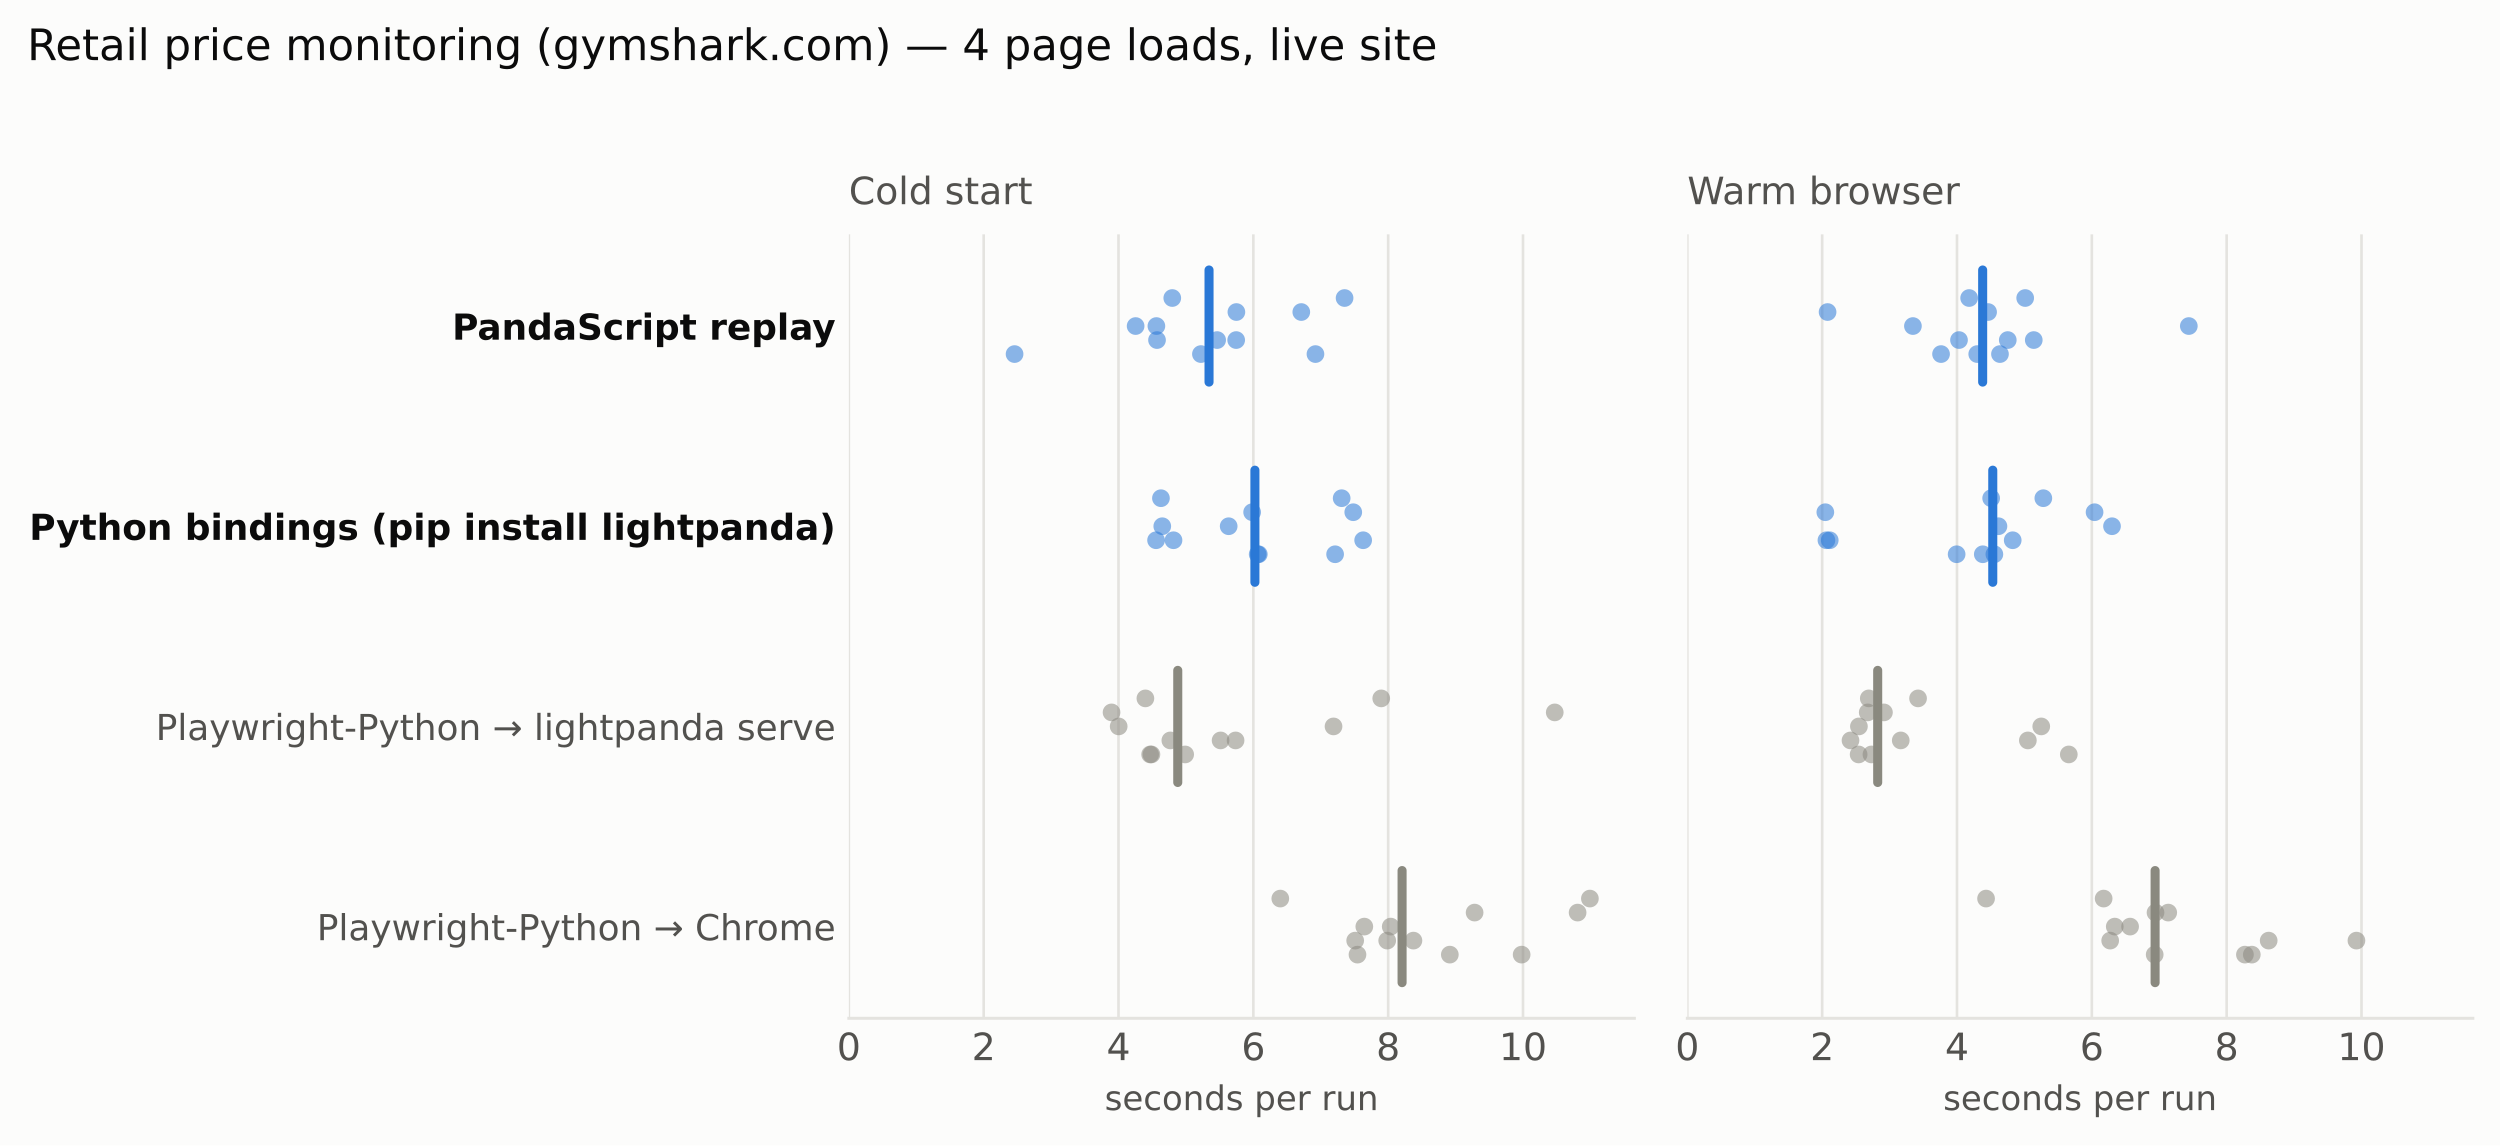
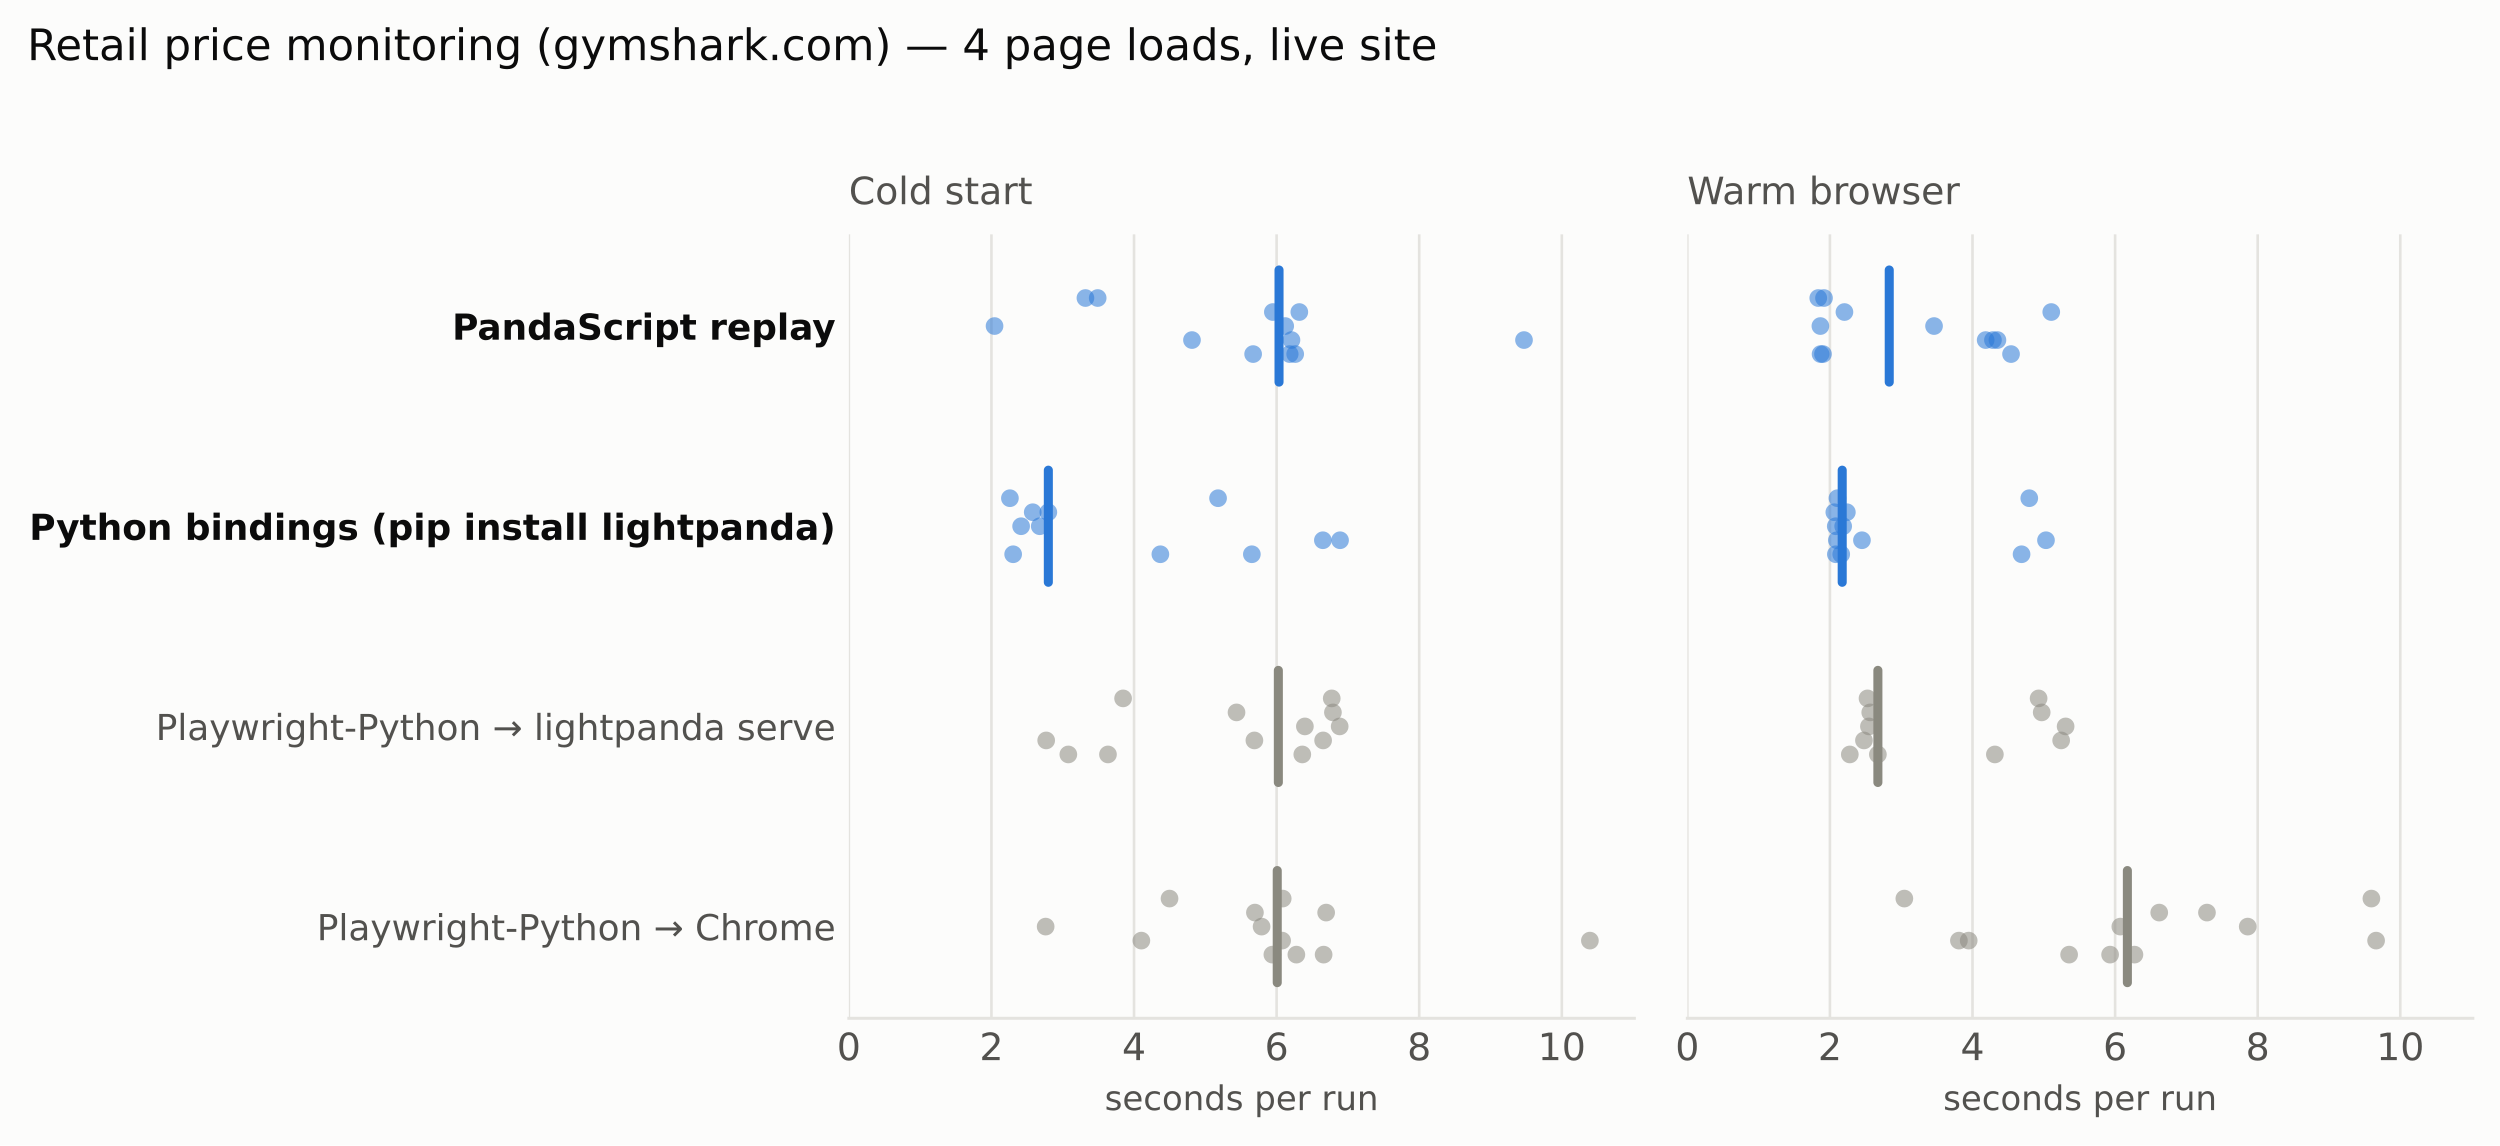
<svg xmlns="http://www.w3.org/2000/svg" xmlns:xlink="http://www.w3.org/1999/xlink" width="662.688pt" height="303.623pt" viewBox="0 0 662.688 303.623" version="1.1">
  <defs>
    <style type="text/css">*{stroke-linejoin: round; stroke-linecap: butt}</style>
  </defs>
  <g id="figure_1">
    <g id="patch_1">
      <path d="M 0 303.623  L 662.688 303.623  L 662.688 -0  L 0 -0  z " style="fill: #fcfcfb" />
    </g>
    <g id="axes_1">
      <g id="patch_2">
        <path d="M 225.008 269.922  L 433.228 269.922  L 433.228 62.124  L 225.008 62.124  z " style="fill: #fcfcfb" />
      </g>
      <g id="matplotlib.axis_1">
        <g id="xtick_1">
          <g id="line2d_1">
-             <path d="M 225.008 269.922  L 225.008 62.124  " clip-path="url(#p9baa07f2d0)" style="fill: none; stroke: #e4e3df; stroke-width: 0.7; stroke-linecap: square" />
+             <path d="M 225.008 269.922  L 225.008 62.124  " clip-path="url(#pe6d48abeb7)" style="fill: none; stroke: #e4e3df; stroke-width: 0.7; stroke-linecap: square" />
          </g>
          <g id="line2d_2" />
          <g id="text_1">
            <text style="font-size: 10px; font-family: 'DejaVu Sans', 'Bitstream Vera Sans', 'Computer Modern Sans Serif', 'Lucida Grande', 'Verdana', 'Geneva', 'Lucid', 'Arial', 'Helvetica', 'Avant Garde', sans-serif; text-anchor: middle; fill: #52514e" x="225.008" y="281.02" transform="rotate(-0 225.008 281.0195)">0</text>
          </g>
        </g>
        <g id="xtick_2">
          <g id="line2d_3">
-             <path d="M 260.749 269.922  L 260.749 62.124  " clip-path="url(#p9baa07f2d0)" style="fill: none; stroke: #e4e3df; stroke-width: 0.7; stroke-linecap: square" />
+             <path d="M 262.806 269.922  L 262.806 62.124  " clip-path="url(#pe6d48abeb7)" style="fill: none; stroke: #e4e3df; stroke-width: 0.7; stroke-linecap: square" />
          </g>
          <g id="line2d_4" />
          <g id="text_2">
-             <text style="font-size: 10px; font-family: 'DejaVu Sans', 'Bitstream Vera Sans', 'Computer Modern Sans Serif', 'Lucida Grande', 'Verdana', 'Geneva', 'Lucid', 'Arial', 'Helvetica', 'Avant Garde', sans-serif; text-anchor: middle; fill: #52514e" x="260.749" y="281.02" transform="rotate(-0 260.7485 281.0195)">2</text>
+             <text style="font-size: 10px; font-family: 'DejaVu Sans', 'Bitstream Vera Sans', 'Computer Modern Sans Serif', 'Lucida Grande', 'Verdana', 'Geneva', 'Lucid', 'Arial', 'Helvetica', 'Avant Garde', sans-serif; text-anchor: middle; fill: #52514e" x="262.806" y="281.02" transform="rotate(-0 262.8055 281.0195)">2</text>
          </g>
        </g>
        <g id="xtick_3">
          <g id="line2d_5">
-             <path d="M 296.489 269.922  L 296.489 62.124  " clip-path="url(#p9baa07f2d0)" style="fill: none; stroke: #e4e3df; stroke-width: 0.7; stroke-linecap: square" />
+             <path d="M 300.603 269.922  L 300.603 62.124  " clip-path="url(#pe6d48abeb7)" style="fill: none; stroke: #e4e3df; stroke-width: 0.7; stroke-linecap: square" />
          </g>
          <g id="line2d_6" />
          <g id="text_3">
-             <text style="font-size: 10px; font-family: 'DejaVu Sans', 'Bitstream Vera Sans', 'Computer Modern Sans Serif', 'Lucida Grande', 'Verdana', 'Geneva', 'Lucid', 'Arial', 'Helvetica', 'Avant Garde', sans-serif; text-anchor: middle; fill: #52514e" x="296.489" y="281.02" transform="rotate(-0 296.4891 281.0195)">4</text>
+             <text style="font-size: 10px; font-family: 'DejaVu Sans', 'Bitstream Vera Sans', 'Computer Modern Sans Serif', 'Lucida Grande', 'Verdana', 'Geneva', 'Lucid', 'Arial', 'Helvetica', 'Avant Garde', sans-serif; text-anchor: middle; fill: #52514e" x="300.603" y="281.02" transform="rotate(-0 300.6031 281.0195)">4</text>
          </g>
        </g>
        <g id="xtick_4">
          <g id="line2d_7">
-             <path d="M 332.23 269.922  L 332.23 62.124  " clip-path="url(#p9baa07f2d0)" style="fill: none; stroke: #e4e3df; stroke-width: 0.7; stroke-linecap: square" />
+             <path d="M 338.401 269.922  L 338.401 62.124  " clip-path="url(#pe6d48abeb7)" style="fill: none; stroke: #e4e3df; stroke-width: 0.7; stroke-linecap: square" />
          </g>
          <g id="line2d_8" />
          <g id="text_4">
-             <text style="font-size: 10px; font-family: 'DejaVu Sans', 'Bitstream Vera Sans', 'Computer Modern Sans Serif', 'Lucida Grande', 'Verdana', 'Geneva', 'Lucid', 'Arial', 'Helvetica', 'Avant Garde', sans-serif; text-anchor: middle; fill: #52514e" x="332.23" y="281.02" transform="rotate(-0 332.2296 281.0195)">6</text>
+             <text style="font-size: 10px; font-family: 'DejaVu Sans', 'Bitstream Vera Sans', 'Computer Modern Sans Serif', 'Lucida Grande', 'Verdana', 'Geneva', 'Lucid', 'Arial', 'Helvetica', 'Avant Garde', sans-serif; text-anchor: middle; fill: #52514e" x="338.401" y="281.02" transform="rotate(-0 338.4006 281.0195)">6</text>
          </g>
        </g>
        <g id="xtick_5">
          <g id="line2d_9">
-             <path d="M 367.97 269.922  L 367.97 62.124  " clip-path="url(#p9baa07f2d0)" style="fill: none; stroke: #e4e3df; stroke-width: 0.7; stroke-linecap: square" />
+             <path d="M 376.198 269.922  L 376.198 62.124  " clip-path="url(#pe6d48abeb7)" style="fill: none; stroke: #e4e3df; stroke-width: 0.7; stroke-linecap: square" />
          </g>
          <g id="line2d_10" />
          <g id="text_5">
-             <text style="font-size: 10px; font-family: 'DejaVu Sans', 'Bitstream Vera Sans', 'Computer Modern Sans Serif', 'Lucida Grande', 'Verdana', 'Geneva', 'Lucid', 'Arial', 'Helvetica', 'Avant Garde', sans-serif; text-anchor: middle; fill: #52514e" x="367.97" y="281.02" transform="rotate(-0 367.9702 281.0195)">8</text>
+             <text style="font-size: 10px; font-family: 'DejaVu Sans', 'Bitstream Vera Sans', 'Computer Modern Sans Serif', 'Lucida Grande', 'Verdana', 'Geneva', 'Lucid', 'Arial', 'Helvetica', 'Avant Garde', sans-serif; text-anchor: middle; fill: #52514e" x="376.198" y="281.02" transform="rotate(-0 376.1982 281.0195)">8</text>
          </g>
        </g>
        <g id="xtick_6">
          <g id="line2d_11">
-             <path d="M 403.711 269.922  L 403.711 62.124  " clip-path="url(#p9baa07f2d0)" style="fill: none; stroke: #e4e3df; stroke-width: 0.7; stroke-linecap: square" />
+             <path d="M 413.996 269.922  L 413.996 62.124  " clip-path="url(#pe6d48abeb7)" style="fill: none; stroke: #e4e3df; stroke-width: 0.7; stroke-linecap: square" />
          </g>
          <g id="line2d_12" />
          <g id="text_6">
-             <text style="font-size: 10px; font-family: 'DejaVu Sans', 'Bitstream Vera Sans', 'Computer Modern Sans Serif', 'Lucida Grande', 'Verdana', 'Geneva', 'Lucid', 'Arial', 'Helvetica', 'Avant Garde', sans-serif; text-anchor: middle; fill: #52514e" x="403.711" y="281.02" transform="rotate(-0 403.7107 281.0195)">10</text>
+             <text style="font-size: 10px; font-family: 'DejaVu Sans', 'Bitstream Vera Sans', 'Computer Modern Sans Serif', 'Lucida Grande', 'Verdana', 'Geneva', 'Lucid', 'Arial', 'Helvetica', 'Avant Garde', sans-serif; text-anchor: middle; fill: #52514e" x="413.996" y="281.02" transform="rotate(-0 413.9957 281.0195)">10</text>
          </g>
        </g>
        <g id="text_7">
          <text style="font-size: 9px; font-family: 'DejaVu Sans', 'Bitstream Vera Sans', 'Computer Modern Sans Serif', 'Lucida Grande', 'Verdana', 'Geneva', 'Lucid', 'Arial', 'Helvetica', 'Avant Garde', sans-serif; text-anchor: middle; fill: #52514e" x="329.118" y="294.26" transform="rotate(-0 329.118 294.2605)">seconds per run</text>
        </g>
      </g>
      <g id="matplotlib.axis_2">
        <g id="ytick_1">
          <g id="line2d_13" />
          <g id="text_8">
            <text style="font-size: 9.5px; font-family: 'DejaVu Sans', 'Bitstream Vera Sans', 'Computer Modern Sans Serif', 'Lucida Grande', 'Verdana', 'Geneva', 'Lucid', 'Arial', 'Helvetica', 'Avant Garde', sans-serif; text-anchor: end; fill: #52514e" x="221.508" y="249.228" transform="rotate(-0 221.508 249.2279)">Playwright-Python → Chrome</text>
          </g>
        </g>
        <g id="ytick_2">
          <g id="line2d_14" />
          <g id="text_9">
            <text style="font-size: 9.5px; font-family: 'DejaVu Sans', 'Bitstream Vera Sans', 'Computer Modern Sans Serif', 'Lucida Grande', 'Verdana', 'Geneva', 'Lucid', 'Arial', 'Helvetica', 'Avant Garde', sans-serif; text-anchor: end; fill: #52514e" x="221.508" y="196.164" transform="rotate(-0 221.508 196.1641)">Playwright-Python → lightpanda serve</text>
          </g>
        </g>
        <g id="ytick_3">
          <g id="line2d_15" />
          <g id="text_10">
            <text style="font-weight: 700; font-size: 9.5px; font-family: 'DejaVu Sans', 'Bitstream Vera Sans', 'Computer Modern Sans Serif', 'Lucida Grande', 'Verdana', 'Geneva', 'Lucid', 'Arial', 'Helvetica', 'Avant Garde', sans-serif; text-anchor: end; fill: #0b0b0b" x="221.508" y="143.1" transform="rotate(-0 221.508 143.1003)">Python bindings (pip install lightpanda)</text>
          </g>
        </g>
        <g id="ytick_4">
          <g id="line2d_16" />
          <g id="text_11">
            <text style="font-weight: 700; font-size: 9.5px; font-family: 'DejaVu Sans', 'Bitstream Vera Sans', 'Computer Modern Sans Serif', 'Lucida Grande', 'Verdana', 'Geneva', 'Lucid', 'Arial', 'Helvetica', 'Avant Garde', sans-serif; text-anchor: end; fill: #0b0b0b" x="221.508" y="90.036" transform="rotate(-0 221.508 90.03648)">PandaScript replay</text>
          </g>
        </g>
      </g>
      <g id="patch_3">
        <path d="M 225.008 269.922  L 433.228 269.922  " style="fill: none; stroke: #e4e3df; stroke-width: 0.8; stroke-linejoin: miter; stroke-linecap: square" />
      </g>
      <g id="PathCollection_1">
        <defs>
-           <path id="m3f0695584e" d="M 0 2.345  C 0.622 2.345 1.219 2.098 1.658 1.658  C 2.098 1.219 2.345 0.622 2.345 0  C 2.345 -0.622 2.098 -1.219 1.658 -1.658  C 1.219 -2.098 0.622 -2.345 0 -2.345  C -0.622 -2.345 -1.219 -2.098 -1.658 -1.658  C -2.098 -1.219 -2.345 -0.622 -2.345 0  C -2.345 0.622 -2.098 1.219 -1.658 1.658  C -1.219 2.098 -0.622 2.345 0 2.345  z " />
+           <path id="m9daadef473" d="M 0 2.345  C 0.622 2.345 1.219 2.098 1.658 1.658  C 2.098 1.219 2.345 0.622 2.345 0  C 2.345 -0.622 2.098 -1.219 1.658 -1.658  C 1.219 -2.098 0.622 -2.345 0 -2.345  C -0.622 -2.345 -1.219 -2.098 -1.658 -1.658  C -2.098 -1.219 -2.345 -0.622 -2.345 0  C -2.345 0.622 -2.098 1.219 -1.658 1.658  C -1.219 2.098 -0.622 2.345 0 2.345  z " />
        </defs>
-         <g clip-path="url(#p9baa07f2d0)">
-           <use xlink:href="#m3f0695584e" x="384.313" y="253.048" style="fill: #8a897f; fill-opacity: 0.55" />
-           <use xlink:href="#m3f0695584e" x="359.224" y="249.333" style="fill: #8a897f; fill-opacity: 0.55" />
-           <use xlink:href="#m3f0695584e" x="361.646" y="245.619" style="fill: #8a897f; fill-opacity: 0.55" />
-           <use xlink:href="#m3f0695584e" x="418.183" y="241.904" style="fill: #8a897f; fill-opacity: 0.55" />
-           <use xlink:href="#m3f0695584e" x="421.442" y="238.19" style="fill: #8a897f; fill-opacity: 0.55" />
-           <use xlink:href="#m3f0695584e" x="359.836" y="253.048" style="fill: #8a897f; fill-opacity: 0.55" />
-           <use xlink:href="#m3f0695584e" x="367.713" y="249.333" style="fill: #8a897f; fill-opacity: 0.55" />
-           <use xlink:href="#m3f0695584e" x="368.647" y="245.619" style="fill: #8a897f; fill-opacity: 0.55" />
-           <use xlink:href="#m3f0695584e" x="390.88" y="241.904" style="fill: #8a897f; fill-opacity: 0.55" />
-           <use xlink:href="#m3f0695584e" x="339.375" y="238.19" style="fill: #8a897f; fill-opacity: 0.55" />
-           <use xlink:href="#m3f0695584e" x="403.351" y="253.048" style="fill: #8a897f; fill-opacity: 0.55" />
-           <use xlink:href="#m3f0695584e" x="374.666" y="249.333" style="fill: #8a897f; fill-opacity: 0.55" />
+         <g clip-path="url(#pe6d48abeb7)">
+           <use xlink:href="#m9daadef473" x="337.274" y="253.048" style="fill: #8a897f; fill-opacity: 0.55" />
+           <use xlink:href="#m9daadef473" x="421.442" y="249.333" style="fill: #8a897f; fill-opacity: 0.55" />
+           <use xlink:href="#m9daadef473" x="334.413" y="245.619" style="fill: #8a897f; fill-opacity: 0.55" />
+           <use xlink:href="#m9daadef473" x="332.649" y="241.904" style="fill: #8a897f; fill-opacity: 0.55" />
+           <use xlink:href="#m9daadef473" x="340.013" y="238.19" style="fill: #8a897f; fill-opacity: 0.55" />
+           <use xlink:href="#m9daadef473" x="350.859" y="253.048" style="fill: #8a897f; fill-opacity: 0.55" />
+           <use xlink:href="#m9daadef473" x="302.547" y="249.333" style="fill: #8a897f; fill-opacity: 0.55" />
+           <use xlink:href="#m9daadef473" x="277.177" y="245.619" style="fill: #8a897f; fill-opacity: 0.55" />
+           <use xlink:href="#m9daadef473" x="351.529" y="241.904" style="fill: #8a897f; fill-opacity: 0.55" />
+           <use xlink:href="#m9daadef473" x="310.013" y="238.19" style="fill: #8a897f; fill-opacity: 0.55" />
+           <use xlink:href="#m9daadef473" x="343.637" y="253.048" style="fill: #8a897f; fill-opacity: 0.55" />
+           <use xlink:href="#m9daadef473" x="339.854" y="249.333" style="fill: #8a897f; fill-opacity: 0.55" />
        </g>
      </g>
      <g id="PathCollection_2">
-         <g clip-path="url(#p9baa07f2d0)">
-           <use xlink:href="#m3f0695584e" x="304.872" y="199.984" style="fill: #8a897f; fill-opacity: 0.55" />
-           <use xlink:href="#m3f0695584e" x="323.548" y="196.269" style="fill: #8a897f; fill-opacity: 0.55" />
-           <use xlink:href="#m3f0695584e" x="353.485" y="192.555" style="fill: #8a897f; fill-opacity: 0.55" />
-           <use xlink:href="#m3f0695584e" x="412.123" y="188.84" style="fill: #8a897f; fill-opacity: 0.55" />
-           <use xlink:href="#m3f0695584e" x="303.615" y="185.126" style="fill: #8a897f; fill-opacity: 0.55" />
-           <use xlink:href="#m3f0695584e" x="314.159" y="199.984" style="fill: #8a897f; fill-opacity: 0.55" />
-           <use xlink:href="#m3f0695584e" x="310.23" y="196.269" style="fill: #8a897f; fill-opacity: 0.55" />
-           <use xlink:href="#m3f0695584e" x="296.534" y="192.555" style="fill: #8a897f; fill-opacity: 0.55" />
-           <use xlink:href="#m3f0695584e" x="294.645" y="188.84" style="fill: #8a897f; fill-opacity: 0.55" />
-           <use xlink:href="#m3f0695584e" x="366.134" y="185.126" style="fill: #8a897f; fill-opacity: 0.55" />
-           <use xlink:href="#m3f0695584e" x="305.218" y="199.984" style="fill: #8a897f; fill-opacity: 0.55" />
-           <use xlink:href="#m3f0695584e" x="327.52" y="196.269" style="fill: #8a897f; fill-opacity: 0.55" />
+         <g clip-path="url(#pe6d48abeb7)">
+           <use xlink:href="#m9daadef473" x="345.205" y="199.984" style="fill: #8a897f; fill-opacity: 0.55" />
+           <use xlink:href="#m9daadef473" x="350.726" y="196.269" style="fill: #8a897f; fill-opacity: 0.55" />
+           <use xlink:href="#m9daadef473" x="355.116" y="192.555" style="fill: #8a897f; fill-opacity: 0.55" />
+           <use xlink:href="#m9daadef473" x="327.77" y="188.84" style="fill: #8a897f; fill-opacity: 0.55" />
+           <use xlink:href="#m9daadef473" x="353.01" y="185.126" style="fill: #8a897f; fill-opacity: 0.55" />
+           <use xlink:href="#m9daadef473" x="283.19" y="199.984" style="fill: #8a897f; fill-opacity: 0.55" />
+           <use xlink:href="#m9daadef473" x="277.319" y="196.269" style="fill: #8a897f; fill-opacity: 0.55" />
+           <use xlink:href="#m9daadef473" x="345.892" y="192.555" style="fill: #8a897f; fill-opacity: 0.55" />
+           <use xlink:href="#m9daadef473" x="353.325" y="188.84" style="fill: #8a897f; fill-opacity: 0.55" />
+           <use xlink:href="#m9daadef473" x="297.705" y="185.126" style="fill: #8a897f; fill-opacity: 0.55" />
+           <use xlink:href="#m9daadef473" x="293.696" y="199.984" style="fill: #8a897f; fill-opacity: 0.55" />
+           <use xlink:href="#m9daadef473" x="332.511" y="196.269" style="fill: #8a897f; fill-opacity: 0.55" />
        </g>
      </g>
      <g id="PathCollection_3">
        <defs>
-           <path id="m791eb557fd" d="M 0 2.345  C 0.622 2.345 1.219 2.098 1.658 1.658  C 2.098 1.219 2.345 0.622 2.345 0  C 2.345 -0.622 2.098 -1.219 1.658 -1.658  C 1.219 -2.098 0.622 -2.345 0 -2.345  C -0.622 -2.345 -1.219 -2.098 -1.658 -1.658  C -2.098 -1.219 -2.345 -0.622 -2.345 0  C -2.345 0.622 -2.098 1.219 -1.658 1.658  C -1.219 2.098 -0.622 2.345 0 2.345  z " />
+           <path id="m579a0f3037" d="M 0 2.345  C 0.622 2.345 1.219 2.098 1.658 1.658  C 2.098 1.219 2.345 0.622 2.345 0  C 2.345 -0.622 2.098 -1.219 1.658 -1.658  C 1.219 -2.098 0.622 -2.345 0 -2.345  C -0.622 -2.345 -1.219 -2.098 -1.658 -1.658  C -2.098 -1.219 -2.345 -0.622 -2.345 0  C -2.345 0.622 -2.098 1.219 -1.658 1.658  C -1.219 2.098 -0.622 2.345 0 2.345  z " />
        </defs>
-         <g clip-path="url(#p9baa07f2d0)">
-           <use xlink:href="#m791eb557fd" x="333.679" y="146.92" style="fill: #2a78d6; fill-opacity: 0.55" />
-           <use xlink:href="#m791eb557fd" x="306.446" y="143.206" style="fill: #2a78d6; fill-opacity: 0.55" />
-           <use xlink:href="#m791eb557fd" x="308.089" y="139.491" style="fill: #2a78d6; fill-opacity: 0.55" />
-           <use xlink:href="#m791eb557fd" x="331.911" y="135.777" style="fill: #2a78d6; fill-opacity: 0.55" />
-           <use xlink:href="#m791eb557fd" x="307.738" y="132.062" style="fill: #2a78d6; fill-opacity: 0.55" />
-           <use xlink:href="#m791eb557fd" x="353.905" y="146.92" style="fill: #2a78d6; fill-opacity: 0.55" />
-           <use xlink:href="#m791eb557fd" x="311.067" y="143.206" style="fill: #2a78d6; fill-opacity: 0.55" />
-           <use xlink:href="#m791eb557fd" x="325.693" y="139.491" style="fill: #2a78d6; fill-opacity: 0.55" />
-           <use xlink:href="#m791eb557fd" x="358.715" y="135.777" style="fill: #2a78d6; fill-opacity: 0.55" />
-           <use xlink:href="#m791eb557fd" x="355.642" y="132.062" style="fill: #2a78d6; fill-opacity: 0.55" />
-           <use xlink:href="#m791eb557fd" x="333.376" y="146.92" style="fill: #2a78d6; fill-opacity: 0.55" />
-           <use xlink:href="#m791eb557fd" x="361.341" y="143.206" style="fill: #2a78d6; fill-opacity: 0.55" />
+         <g clip-path="url(#pe6d48abeb7)">
+           <use xlink:href="#m579a0f3037" x="331.835" y="146.92" style="fill: #2a78d6; fill-opacity: 0.55" />
+           <use xlink:href="#m579a0f3037" x="350.66" y="143.206" style="fill: #2a78d6; fill-opacity: 0.55" />
+           <use xlink:href="#m579a0f3037" x="275.612" y="139.491" style="fill: #2a78d6; fill-opacity: 0.55" />
+           <use xlink:href="#m579a0f3037" x="273.752" y="135.777" style="fill: #2a78d6; fill-opacity: 0.55" />
+           <use xlink:href="#m579a0f3037" x="322.877" y="132.062" style="fill: #2a78d6; fill-opacity: 0.55" />
+           <use xlink:href="#m579a0f3037" x="307.586" y="146.92" style="fill: #2a78d6; fill-opacity: 0.55" />
+           <use xlink:href="#m579a0f3037" x="355.214" y="143.206" style="fill: #2a78d6; fill-opacity: 0.55" />
+           <use xlink:href="#m579a0f3037" x="270.674" y="139.491" style="fill: #2a78d6; fill-opacity: 0.55" />
+           <use xlink:href="#m579a0f3037" x="277.888" y="135.777" style="fill: #2a78d6; fill-opacity: 0.55" />
+           <use xlink:href="#m579a0f3037" x="267.703" y="132.062" style="fill: #2a78d6; fill-opacity: 0.55" />
+           <use xlink:href="#m579a0f3037" x="268.563" y="146.92" style="fill: #2a78d6; fill-opacity: 0.55" />
        </g>
      </g>
      <g id="PathCollection_4">
-         <g clip-path="url(#p9baa07f2d0)">
-           <use xlink:href="#m791eb557fd" x="348.694" y="93.856" style="fill: #2a78d6; fill-opacity: 0.55" />
-           <use xlink:href="#m791eb557fd" x="322.633" y="90.142" style="fill: #2a78d6; fill-opacity: 0.55" />
-           <use xlink:href="#m791eb557fd" x="301.025" y="86.427" style="fill: #2a78d6; fill-opacity: 0.55" />
-           <use xlink:href="#m791eb557fd" x="344.941" y="82.713" style="fill: #2a78d6; fill-opacity: 0.55" />
-           <use xlink:href="#m791eb557fd" x="310.74" y="78.998" style="fill: #2a78d6; fill-opacity: 0.55" />
-           <use xlink:href="#m791eb557fd" x="268.938" y="93.856" style="fill: #2a78d6; fill-opacity: 0.55" />
-           <use xlink:href="#m791eb557fd" x="306.696" y="90.142" style="fill: #2a78d6; fill-opacity: 0.55" />
-           <use xlink:href="#m791eb557fd" x="306.53" y="86.427" style="fill: #2a78d6; fill-opacity: 0.55" />
-           <use xlink:href="#m791eb557fd" x="327.736" y="82.713" style="fill: #2a78d6; fill-opacity: 0.55" />
-           <use xlink:href="#m791eb557fd" x="356.414" y="78.998" style="fill: #2a78d6; fill-opacity: 0.55" />
-           <use xlink:href="#m791eb557fd" x="318.337" y="93.856" style="fill: #2a78d6; fill-opacity: 0.55" />
-           <use xlink:href="#m791eb557fd" x="327.681" y="90.142" style="fill: #2a78d6; fill-opacity: 0.55" />
+         <g clip-path="url(#pe6d48abeb7)">
+           <use xlink:href="#m579a0f3037" x="343.323" y="93.856" style="fill: #2a78d6; fill-opacity: 0.55" />
+           <use xlink:href="#m579a0f3037" x="403.975" y="90.142" style="fill: #2a78d6; fill-opacity: 0.55" />
+           <use xlink:href="#m579a0f3037" x="340.674" y="86.427" style="fill: #2a78d6; fill-opacity: 0.55" />
+           <use xlink:href="#m579a0f3037" x="337.402" y="82.713" style="fill: #2a78d6; fill-opacity: 0.55" />
+           <use xlink:href="#m579a0f3037" x="287.719" y="78.998" style="fill: #2a78d6; fill-opacity: 0.55" />
+           <use xlink:href="#m579a0f3037" x="341.862" y="93.856" style="fill: #2a78d6; fill-opacity: 0.55" />
+           <use xlink:href="#m579a0f3037" x="315.964" y="90.142" style="fill: #2a78d6; fill-opacity: 0.55" />
+           <use xlink:href="#m579a0f3037" x="263.629" y="86.427" style="fill: #2a78d6; fill-opacity: 0.55" />
+           <use xlink:href="#m579a0f3037" x="344.417" y="82.713" style="fill: #2a78d6; fill-opacity: 0.55" />
+           <use xlink:href="#m579a0f3037" x="290.968" y="78.998" style="fill: #2a78d6; fill-opacity: 0.55" />
+           <use xlink:href="#m579a0f3037" x="332.174" y="93.856" style="fill: #2a78d6; fill-opacity: 0.55" />
+           <use xlink:href="#m579a0f3037" x="342.335" y="90.142" style="fill: #2a78d6; fill-opacity: 0.55" />
        </g>
      </g>
      <g id="text_12">
        <text style="font-size: 10px; font-family: 'DejaVu Sans', 'Bitstream Vera Sans', 'Computer Modern Sans Serif', 'Lucida Grande', 'Verdana', 'Geneva', 'Lucid', 'Arial', 'Helvetica', 'Avant Garde', sans-serif; text-anchor: start; fill: #52514e" x="225.008" y="54.124" transform="rotate(-0 225.008 54.124)">Cold start</text>
      </g>
      <g id="line2d_17">
-         <path d="M 371.656 260.477  L 371.656 230.761  " clip-path="url(#p9baa07f2d0)" style="fill: none; stroke: #8a897f; stroke-width: 2.4; stroke-linecap: round" />
+         <path d="M 338.564 260.477  L 338.564 230.761  " clip-path="url(#pe6d48abeb7)" style="fill: none; stroke: #8a897f; stroke-width: 2.4; stroke-linecap: round" />
      </g>
      <g id="line2d_18">
-         <path d="M 312.194 207.413  L 312.194 177.697  " clip-path="url(#p9baa07f2d0)" style="fill: none; stroke: #8a897f; stroke-width: 2.4; stroke-linecap: round" />
+         <path d="M 338.858 207.413  L 338.858 177.697  " clip-path="url(#pe6d48abeb7)" style="fill: none; stroke: #8a897f; stroke-width: 2.4; stroke-linecap: round" />
      </g>
      <g id="line2d_19">
-         <path d="M 332.643 154.349  L 332.643 124.633  " clip-path="url(#p9baa07f2d0)" style="fill: none; stroke: #2a78d6; stroke-width: 2.4; stroke-linecap: round" />
+         <path d="M 277.888 154.349  L 277.888 124.633  " clip-path="url(#pe6d48abeb7)" style="fill: none; stroke: #2a78d6; stroke-width: 2.4; stroke-linecap: round" />
      </g>
      <g id="line2d_20">
-         <path d="M 320.485 101.285  L 320.485 71.569  " clip-path="url(#p9baa07f2d0)" style="fill: none; stroke: #2a78d6; stroke-width: 2.4; stroke-linecap: round" />
+         <path d="M 339.038 101.285  L 339.038 71.569  " clip-path="url(#pe6d48abeb7)" style="fill: none; stroke: #2a78d6; stroke-width: 2.4; stroke-linecap: round" />
      </g>
    </g>
    <g id="axes_2">
      <g id="patch_4">
        <path d="M 447.268 269.922  L 655.488 269.922  L 655.488 62.124  L 447.268 62.124  z " style="fill: #fcfcfb" />
      </g>
      <g id="matplotlib.axis_3">
        <g id="xtick_7">
          <g id="line2d_21">
-             <path d="M 447.268 269.922  L 447.268 62.124  " clip-path="url(#pb1abfe73ca)" style="fill: none; stroke: #e4e3df; stroke-width: 0.7; stroke-linecap: square" />
+             <path d="M 447.268 269.922  L 447.268 62.124  " clip-path="url(#pa8a5fd4491)" style="fill: none; stroke: #e4e3df; stroke-width: 0.7; stroke-linecap: square" />
          </g>
          <g id="line2d_22" />
          <g id="text_13">
            <text style="font-size: 10px; font-family: 'DejaVu Sans', 'Bitstream Vera Sans', 'Computer Modern Sans Serif', 'Lucida Grande', 'Verdana', 'Geneva', 'Lucid', 'Arial', 'Helvetica', 'Avant Garde', sans-serif; text-anchor: middle; fill: #52514e" x="447.268" y="281.02" transform="rotate(-0 447.268 281.0195)">0</text>
          </g>
        </g>
        <g id="xtick_8">
          <g id="line2d_23">
-             <path d="M 483.009 269.922  L 483.009 62.124  " clip-path="url(#pb1abfe73ca)" style="fill: none; stroke: #e4e3df; stroke-width: 0.7; stroke-linecap: square" />
+             <path d="M 485.066 269.922  L 485.066 62.124  " clip-path="url(#pa8a5fd4491)" style="fill: none; stroke: #e4e3df; stroke-width: 0.7; stroke-linecap: square" />
          </g>
          <g id="line2d_24" />
          <g id="text_14">
-             <text style="font-size: 10px; font-family: 'DejaVu Sans', 'Bitstream Vera Sans', 'Computer Modern Sans Serif', 'Lucida Grande', 'Verdana', 'Geneva', 'Lucid', 'Arial', 'Helvetica', 'Avant Garde', sans-serif; text-anchor: middle; fill: #52514e" x="483.009" y="281.02" transform="rotate(-0 483.0085 281.0195)">2</text>
+             <text style="font-size: 10px; font-family: 'DejaVu Sans', 'Bitstream Vera Sans', 'Computer Modern Sans Serif', 'Lucida Grande', 'Verdana', 'Geneva', 'Lucid', 'Arial', 'Helvetica', 'Avant Garde', sans-serif; text-anchor: middle; fill: #52514e" x="485.066" y="281.02" transform="rotate(-0 485.0655 281.0195)">2</text>
          </g>
        </g>
        <g id="xtick_9">
          <g id="line2d_25">
-             <path d="M 518.749 269.922  L 518.749 62.124  " clip-path="url(#pb1abfe73ca)" style="fill: none; stroke: #e4e3df; stroke-width: 0.7; stroke-linecap: square" />
+             <path d="M 522.863 269.922  L 522.863 62.124  " clip-path="url(#pa8a5fd4491)" style="fill: none; stroke: #e4e3df; stroke-width: 0.7; stroke-linecap: square" />
          </g>
          <g id="line2d_26" />
          <g id="text_15">
-             <text style="font-size: 10px; font-family: 'DejaVu Sans', 'Bitstream Vera Sans', 'Computer Modern Sans Serif', 'Lucida Grande', 'Verdana', 'Geneva', 'Lucid', 'Arial', 'Helvetica', 'Avant Garde', sans-serif; text-anchor: middle; fill: #52514e" x="518.749" y="281.02" transform="rotate(-0 518.7491 281.0195)">4</text>
+             <text style="font-size: 10px; font-family: 'DejaVu Sans', 'Bitstream Vera Sans', 'Computer Modern Sans Serif', 'Lucida Grande', 'Verdana', 'Geneva', 'Lucid', 'Arial', 'Helvetica', 'Avant Garde', sans-serif; text-anchor: middle; fill: #52514e" x="522.863" y="281.02" transform="rotate(-0 522.8631 281.0195)">4</text>
          </g>
        </g>
        <g id="xtick_10">
          <g id="line2d_27">
-             <path d="M 554.49 269.922  L 554.49 62.124  " clip-path="url(#pb1abfe73ca)" style="fill: none; stroke: #e4e3df; stroke-width: 0.7; stroke-linecap: square" />
+             <path d="M 560.661 269.922  L 560.661 62.124  " clip-path="url(#pa8a5fd4491)" style="fill: none; stroke: #e4e3df; stroke-width: 0.7; stroke-linecap: square" />
          </g>
          <g id="line2d_28" />
          <g id="text_16">
-             <text style="font-size: 10px; font-family: 'DejaVu Sans', 'Bitstream Vera Sans', 'Computer Modern Sans Serif', 'Lucida Grande', 'Verdana', 'Geneva', 'Lucid', 'Arial', 'Helvetica', 'Avant Garde', sans-serif; text-anchor: middle; fill: #52514e" x="554.49" y="281.02" transform="rotate(-0 554.4896 281.0195)">6</text>
+             <text style="font-size: 10px; font-family: 'DejaVu Sans', 'Bitstream Vera Sans', 'Computer Modern Sans Serif', 'Lucida Grande', 'Verdana', 'Geneva', 'Lucid', 'Arial', 'Helvetica', 'Avant Garde', sans-serif; text-anchor: middle; fill: #52514e" x="560.661" y="281.02" transform="rotate(-0 560.6606 281.0195)">6</text>
          </g>
        </g>
        <g id="xtick_11">
          <g id="line2d_29">
-             <path d="M 590.23 269.922  L 590.23 62.124  " clip-path="url(#pb1abfe73ca)" style="fill: none; stroke: #e4e3df; stroke-width: 0.7; stroke-linecap: square" />
+             <path d="M 598.458 269.922  L 598.458 62.124  " clip-path="url(#pa8a5fd4491)" style="fill: none; stroke: #e4e3df; stroke-width: 0.7; stroke-linecap: square" />
          </g>
          <g id="line2d_30" />
          <g id="text_17">
-             <text style="font-size: 10px; font-family: 'DejaVu Sans', 'Bitstream Vera Sans', 'Computer Modern Sans Serif', 'Lucida Grande', 'Verdana', 'Geneva', 'Lucid', 'Arial', 'Helvetica', 'Avant Garde', sans-serif; text-anchor: middle; fill: #52514e" x="590.23" y="281.02" transform="rotate(-0 590.2302 281.0195)">8</text>
+             <text style="font-size: 10px; font-family: 'DejaVu Sans', 'Bitstream Vera Sans', 'Computer Modern Sans Serif', 'Lucida Grande', 'Verdana', 'Geneva', 'Lucid', 'Arial', 'Helvetica', 'Avant Garde', sans-serif; text-anchor: middle; fill: #52514e" x="598.458" y="281.02" transform="rotate(-0 598.4582 281.0195)">8</text>
          </g>
        </g>
        <g id="xtick_12">
          <g id="line2d_31">
-             <path d="M 625.971 269.922  L 625.971 62.124  " clip-path="url(#pb1abfe73ca)" style="fill: none; stroke: #e4e3df; stroke-width: 0.7; stroke-linecap: square" />
+             <path d="M 636.256 269.922  L 636.256 62.124  " clip-path="url(#pa8a5fd4491)" style="fill: none; stroke: #e4e3df; stroke-width: 0.7; stroke-linecap: square" />
          </g>
          <g id="line2d_32" />
          <g id="text_18">
-             <text style="font-size: 10px; font-family: 'DejaVu Sans', 'Bitstream Vera Sans', 'Computer Modern Sans Serif', 'Lucida Grande', 'Verdana', 'Geneva', 'Lucid', 'Arial', 'Helvetica', 'Avant Garde', sans-serif; text-anchor: middle; fill: #52514e" x="625.971" y="281.02" transform="rotate(-0 625.9707 281.0195)">10</text>
+             <text style="font-size: 10px; font-family: 'DejaVu Sans', 'Bitstream Vera Sans', 'Computer Modern Sans Serif', 'Lucida Grande', 'Verdana', 'Geneva', 'Lucid', 'Arial', 'Helvetica', 'Avant Garde', sans-serif; text-anchor: middle; fill: #52514e" x="636.256" y="281.02" transform="rotate(-0 636.2557 281.0195)">10</text>
          </g>
        </g>
        <g id="text_19">
          <text style="font-size: 9px; font-family: 'DejaVu Sans', 'Bitstream Vera Sans', 'Computer Modern Sans Serif', 'Lucida Grande', 'Verdana', 'Geneva', 'Lucid', 'Arial', 'Helvetica', 'Avant Garde', sans-serif; text-anchor: middle; fill: #52514e" x="551.378" y="294.26" transform="rotate(-0 551.378 294.2605)">seconds per run</text>
        </g>
      </g>
      <g id="matplotlib.axis_4">
        <g id="ytick_5">
          <g id="line2d_33" />
        </g>
        <g id="ytick_6">
          <g id="line2d_34" />
        </g>
        <g id="ytick_7">
          <g id="line2d_35" />
        </g>
        <g id="ytick_8">
          <g id="line2d_36" />
        </g>
      </g>
      <g id="patch_5">
        <path d="M 447.268 269.922  L 655.488 269.922  " style="fill: none; stroke: #e4e3df; stroke-width: 0.8; stroke-linejoin: miter; stroke-linecap: square" />
      </g>
      <g id="PathCollection_5">
-         <g clip-path="url(#pb1abfe73ca)">
-           <use xlink:href="#m3f0695584e" x="571.155" y="253.048" style="fill: #8a897f; fill-opacity: 0.55" />
-           <use xlink:href="#m3f0695584e" x="601.372" y="249.333" style="fill: #8a897f; fill-opacity: 0.55" />
-           <use xlink:href="#m3f0695584e" x="564.634" y="245.619" style="fill: #8a897f; fill-opacity: 0.55" />
-           <use xlink:href="#m3f0695584e" x="574.745" y="241.904" style="fill: #8a897f; fill-opacity: 0.55" />
-           <use xlink:href="#m3f0695584e" x="526.455" y="238.19" style="fill: #8a897f; fill-opacity: 0.55" />
-           <use xlink:href="#m3f0695584e" x="596.898" y="253.048" style="fill: #8a897f; fill-opacity: 0.55" />
-           <use xlink:href="#m3f0695584e" x="624.632" y="249.333" style="fill: #8a897f; fill-opacity: 0.55" />
-           <use xlink:href="#m3f0695584e" x="560.572" y="245.619" style="fill: #8a897f; fill-opacity: 0.55" />
-           <use xlink:href="#m3f0695584e" x="571.373" y="241.904" style="fill: #8a897f; fill-opacity: 0.55" />
-           <use xlink:href="#m3f0695584e" x="557.622" y="238.19" style="fill: #8a897f; fill-opacity: 0.55" />
-           <use xlink:href="#m3f0695584e" x="595.075" y="253.048" style="fill: #8a897f; fill-opacity: 0.55" />
-           <use xlink:href="#m3f0695584e" x="559.358" y="249.333" style="fill: #8a897f; fill-opacity: 0.55" />
+         <g clip-path="url(#pa8a5fd4491)">
+           <use xlink:href="#m9daadef473" x="565.787" y="253.048" style="fill: #8a897f; fill-opacity: 0.55" />
+           <use xlink:href="#m9daadef473" x="521.852" y="249.333" style="fill: #8a897f; fill-opacity: 0.55" />
+           <use xlink:href="#m9daadef473" x="562.044" y="245.619" style="fill: #8a897f; fill-opacity: 0.55" />
+           <use xlink:href="#m9daadef473" x="585.012" y="241.904" style="fill: #8a897f; fill-opacity: 0.55" />
+           <use xlink:href="#m9daadef473" x="504.794" y="238.19" style="fill: #8a897f; fill-opacity: 0.55" />
+           <use xlink:href="#m9daadef473" x="548.473" y="253.048" style="fill: #8a897f; fill-opacity: 0.55" />
+           <use xlink:href="#m9daadef473" x="519.262" y="249.333" style="fill: #8a897f; fill-opacity: 0.55" />
+           <use xlink:href="#m9daadef473" x="595.816" y="245.619" style="fill: #8a897f; fill-opacity: 0.55" />
+           <use xlink:href="#m9daadef473" x="572.358" y="241.904" style="fill: #8a897f; fill-opacity: 0.55" />
+           <use xlink:href="#m9daadef473" x="628.6" y="238.19" style="fill: #8a897f; fill-opacity: 0.55" />
+           <use xlink:href="#m9daadef473" x="559.337" y="253.048" style="fill: #8a897f; fill-opacity: 0.55" />
+           <use xlink:href="#m9daadef473" x="629.844" y="249.333" style="fill: #8a897f; fill-opacity: 0.55" />
        </g>
      </g>
      <g id="PathCollection_6">
-         <g clip-path="url(#pb1abfe73ca)">
-           <use xlink:href="#m3f0695584e" x="548.387" y="199.984" style="fill: #8a897f; fill-opacity: 0.55" />
-           <use xlink:href="#m3f0695584e" x="537.535" y="196.269" style="fill: #8a897f; fill-opacity: 0.55" />
-           <use xlink:href="#m3f0695584e" x="541.085" y="192.555" style="fill: #8a897f; fill-opacity: 0.55" />
-           <use xlink:href="#m3f0695584e" x="495.087" y="188.84" style="fill: #8a897f; fill-opacity: 0.55" />
-           <use xlink:href="#m3f0695584e" x="495.37" y="185.126" style="fill: #8a897f; fill-opacity: 0.55" />
-           <use xlink:href="#m3f0695584e" x="492.676" y="199.984" style="fill: #8a897f; fill-opacity: 0.55" />
-           <use xlink:href="#m3f0695584e" x="490.523" y="196.269" style="fill: #8a897f; fill-opacity: 0.55" />
-           <use xlink:href="#m3f0695584e" x="492.753" y="192.555" style="fill: #8a897f; fill-opacity: 0.55" />
-           <use xlink:href="#m3f0695584e" x="499.386" y="188.84" style="fill: #8a897f; fill-opacity: 0.55" />
-           <use xlink:href="#m3f0695584e" x="508.43" y="185.126" style="fill: #8a897f; fill-opacity: 0.55" />
-           <use xlink:href="#m3f0695584e" x="496.075" y="199.984" style="fill: #8a897f; fill-opacity: 0.55" />
-           <use xlink:href="#m3f0695584e" x="503.844" y="196.269" style="fill: #8a897f; fill-opacity: 0.55" />
+         <g clip-path="url(#pa8a5fd4491)">
+           <use xlink:href="#m9daadef473" x="497.78" y="199.984" style="fill: #8a897f; fill-opacity: 0.55" />
+           <use xlink:href="#m9daadef473" x="546.364" y="196.269" style="fill: #8a897f; fill-opacity: 0.55" />
+           <use xlink:href="#m9daadef473" x="547.544" y="192.555" style="fill: #8a897f; fill-opacity: 0.55" />
+           <use xlink:href="#m9daadef473" x="541.204" y="188.84" style="fill: #8a897f; fill-opacity: 0.55" />
+           <use xlink:href="#m9daadef473" x="540.387" y="185.126" style="fill: #8a897f; fill-opacity: 0.55" />
+           <use xlink:href="#m9daadef473" x="528.792" y="199.984" style="fill: #8a897f; fill-opacity: 0.55" />
+           <use xlink:href="#m9daadef473" x="494.089" y="196.269" style="fill: #8a897f; fill-opacity: 0.55" />
+           <use xlink:href="#m9daadef473" x="495.41" y="192.555" style="fill: #8a897f; fill-opacity: 0.55" />
+           <use xlink:href="#m9daadef473" x="495.752" y="188.84" style="fill: #8a897f; fill-opacity: 0.55" />
+           <use xlink:href="#m9daadef473" x="495.031" y="185.126" style="fill: #8a897f; fill-opacity: 0.55" />
+           <use xlink:href="#m9daadef473" x="490.34" y="199.984" style="fill: #8a897f; fill-opacity: 0.55" />
        </g>
      </g>
      <g id="PathCollection_7">
-         <g clip-path="url(#pb1abfe73ca)">
-           <use xlink:href="#m791eb557fd" x="525.588" y="146.92" style="fill: #2a78d6; fill-opacity: 0.55" />
-           <use xlink:href="#m791eb557fd" x="533.519" y="143.206" style="fill: #2a78d6; fill-opacity: 0.55" />
-           <use xlink:href="#m791eb557fd" x="559.842" y="139.491" style="fill: #2a78d6; fill-opacity: 0.55" />
-           <use xlink:href="#m791eb557fd" x="555.217" y="135.777" style="fill: #2a78d6; fill-opacity: 0.55" />
-           <use xlink:href="#m791eb557fd" x="541.637" y="132.062" style="fill: #2a78d6; fill-opacity: 0.55" />
-           <use xlink:href="#m791eb557fd" x="518.655" y="146.92" style="fill: #2a78d6; fill-opacity: 0.55" />
-           <use xlink:href="#m791eb557fd" x="484.141" y="143.206" style="fill: #2a78d6; fill-opacity: 0.55" />
-           <use xlink:href="#m791eb557fd" x="529.739" y="139.491" style="fill: #2a78d6; fill-opacity: 0.55" />
-           <use xlink:href="#m791eb557fd" x="483.849" y="135.777" style="fill: #2a78d6; fill-opacity: 0.55" />
-           <use xlink:href="#m791eb557fd" x="527.808" y="132.062" style="fill: #2a78d6; fill-opacity: 0.55" />
-           <use xlink:href="#m791eb557fd" x="528.658" y="146.92" style="fill: #2a78d6; fill-opacity: 0.55" />
-           <use xlink:href="#m791eb557fd" x="485.02" y="143.206" style="fill: #2a78d6; fill-opacity: 0.55" />
+         <g clip-path="url(#pa8a5fd4491)">
+           <use xlink:href="#m579a0f3037" x="488.063" y="146.92" style="fill: #2a78d6; fill-opacity: 0.55" />
+           <use xlink:href="#m579a0f3037" x="493.557" y="143.206" style="fill: #2a78d6; fill-opacity: 0.55" />
+           <use xlink:href="#m579a0f3037" x="486.613" y="139.491" style="fill: #2a78d6; fill-opacity: 0.55" />
+           <use xlink:href="#m579a0f3037" x="489.557" y="135.777" style="fill: #2a78d6; fill-opacity: 0.55" />
+           <use xlink:href="#m579a0f3037" x="487.065" y="132.062" style="fill: #2a78d6; fill-opacity: 0.55" />
+           <use xlink:href="#m579a0f3037" x="535.867" y="146.92" style="fill: #2a78d6; fill-opacity: 0.55" />
+           <use xlink:href="#m579a0f3037" x="486.912" y="143.206" style="fill: #2a78d6; fill-opacity: 0.55" />
+           <use xlink:href="#m579a0f3037" x="488.58" y="139.491" style="fill: #2a78d6; fill-opacity: 0.55" />
+           <use xlink:href="#m579a0f3037" x="486.236" y="135.777" style="fill: #2a78d6; fill-opacity: 0.55" />
+           <use xlink:href="#m579a0f3037" x="537.91" y="132.062" style="fill: #2a78d6; fill-opacity: 0.55" />
+           <use xlink:href="#m579a0f3037" x="486.641" y="146.92" style="fill: #2a78d6; fill-opacity: 0.55" />
+           <use xlink:href="#m579a0f3037" x="542.339" y="143.206" style="fill: #2a78d6; fill-opacity: 0.55" />
        </g>
      </g>
      <g id="PathCollection_8">
-         <g clip-path="url(#pb1abfe73ca)">
-           <use xlink:href="#m791eb557fd" x="514.523" y="93.856" style="fill: #2a78d6; fill-opacity: 0.55" />
-           <use xlink:href="#m791eb557fd" x="539.099" y="90.142" style="fill: #2a78d6; fill-opacity: 0.55" />
-           <use xlink:href="#m791eb557fd" x="507.068" y="86.427" style="fill: #2a78d6; fill-opacity: 0.55" />
-           <use xlink:href="#m791eb557fd" x="526.992" y="82.713" style="fill: #2a78d6; fill-opacity: 0.55" />
-           <use xlink:href="#m791eb557fd" x="521.973" y="78.998" style="fill: #2a78d6; fill-opacity: 0.55" />
-           <use xlink:href="#m791eb557fd" x="530.144" y="93.856" style="fill: #2a78d6; fill-opacity: 0.55" />
-           <use xlink:href="#m791eb557fd" x="519.283" y="90.142" style="fill: #2a78d6; fill-opacity: 0.55" />
-           <use xlink:href="#m791eb557fd" x="580.203" y="86.427" style="fill: #2a78d6; fill-opacity: 0.55" />
-           <use xlink:href="#m791eb557fd" x="484.445" y="82.713" style="fill: #2a78d6; fill-opacity: 0.55" />
-           <use xlink:href="#m791eb557fd" x="536.828" y="78.998" style="fill: #2a78d6; fill-opacity: 0.55" />
-           <use xlink:href="#m791eb557fd" x="524.116" y="93.856" style="fill: #2a78d6; fill-opacity: 0.55" />
-           <use xlink:href="#m791eb557fd" x="532.21" y="90.142" style="fill: #2a78d6; fill-opacity: 0.55" />
+         <g clip-path="url(#pa8a5fd4491)">
+           <use xlink:href="#m579a0f3037" x="483.227" y="93.856" style="fill: #2a78d6; fill-opacity: 0.55" />
+           <use xlink:href="#m579a0f3037" x="526.349" y="90.142" style="fill: #2a78d6; fill-opacity: 0.55" />
+           <use xlink:href="#m579a0f3037" x="482.538" y="86.427" style="fill: #2a78d6; fill-opacity: 0.55" />
+           <use xlink:href="#m579a0f3037" x="488.913" y="82.713" style="fill: #2a78d6; fill-opacity: 0.55" />
+           <use xlink:href="#m579a0f3037" x="483.498" y="78.998" style="fill: #2a78d6; fill-opacity: 0.55" />
+           <use xlink:href="#m579a0f3037" x="482.589" y="93.856" style="fill: #2a78d6; fill-opacity: 0.55" />
+           <use xlink:href="#m579a0f3037" x="528.28" y="90.142" style="fill: #2a78d6; fill-opacity: 0.55" />
+           <use xlink:href="#m579a0f3037" x="512.667" y="86.427" style="fill: #2a78d6; fill-opacity: 0.55" />
+           <use xlink:href="#m579a0f3037" x="543.738" y="82.713" style="fill: #2a78d6; fill-opacity: 0.55" />
+           <use xlink:href="#m579a0f3037" x="481.977" y="78.998" style="fill: #2a78d6; fill-opacity: 0.55" />
+           <use xlink:href="#m579a0f3037" x="533.076" y="93.856" style="fill: #2a78d6; fill-opacity: 0.55" />
+           <use xlink:href="#m579a0f3037" x="529.471" y="90.142" style="fill: #2a78d6; fill-opacity: 0.55" />
        </g>
      </g>
      <g id="text_20">
        <text style="font-size: 10px; font-family: 'DejaVu Sans', 'Bitstream Vera Sans', 'Computer Modern Sans Serif', 'Lucida Grande', 'Verdana', 'Geneva', 'Lucid', 'Arial', 'Helvetica', 'Avant Garde', sans-serif; text-anchor: start; fill: #52514e" x="447.268" y="54.124" transform="rotate(-0 447.268 54.124)">Warm browser</text>
      </g>
      <g id="line2d_37">
-         <path d="M 571.264 260.477  L 571.264 230.761  " clip-path="url(#pb1abfe73ca)" style="fill: none; stroke: #8a897f; stroke-width: 2.4; stroke-linecap: round" />
+         <path d="M 563.915 260.477  L 563.915 230.761  " clip-path="url(#pa8a5fd4491)" style="fill: none; stroke: #8a897f; stroke-width: 2.4; stroke-linecap: round" />
      </g>
      <g id="line2d_38">
-         <path d="M 497.73 207.413  L 497.73 177.697  " clip-path="url(#pb1abfe73ca)" style="fill: none; stroke: #8a897f; stroke-width: 2.4; stroke-linecap: round" />
+         <path d="M 497.78 207.413  L 497.78 177.697  " clip-path="url(#pa8a5fd4491)" style="fill: none; stroke: #8a897f; stroke-width: 2.4; stroke-linecap: round" />
      </g>
      <g id="line2d_39">
-         <path d="M 528.233 154.349  L 528.233 124.633  " clip-path="url(#pb1abfe73ca)" style="fill: none; stroke: #2a78d6; stroke-width: 2.4; stroke-linecap: round" />
+         <path d="M 488.322 154.349  L 488.322 124.633  " clip-path="url(#pa8a5fd4491)" style="fill: none; stroke: #2a78d6; stroke-width: 2.4; stroke-linecap: round" />
      </g>
      <g id="line2d_40">
-         <path d="M 525.554 101.285  L 525.554 71.569  " clip-path="url(#pb1abfe73ca)" style="fill: none; stroke: #2a78d6; stroke-width: 2.4; stroke-linecap: round" />
+         <path d="M 500.79 101.285  L 500.79 71.569  " clip-path="url(#pa8a5fd4491)" style="fill: none; stroke: #2a78d6; stroke-width: 2.4; stroke-linecap: round" />
      </g>
    </g>
    <g id="text_21">
      <text style="font-size: 11.5px; font-family: 'DejaVu Sans', 'Bitstream Vera Sans', 'Computer Modern Sans Serif', 'Lucida Grande', 'Verdana', 'Geneva', 'Lucid', 'Arial', 'Helvetica', 'Avant Garde', sans-serif; text-anchor: start; fill: #0b0b0b" x="7.2" y="15.938" transform="rotate(-0 7.2 15.9382)">Retail price monitoring (gymshark.com) — 4 page loads, live site</text>
    </g>
  </g>
  <defs>
-     <clipPath id="p9baa07f2d0">
+     <clipPath id="pe6d48abeb7">
      <rect x="225.008" y="62.124" width="208.22" height="207.798" />
    </clipPath>
-     <clipPath id="pb1abfe73ca">
+     <clipPath id="pa8a5fd4491">
      <rect x="447.268" y="62.124" width="208.22" height="207.798" />
    </clipPath>
  </defs>
</svg>
